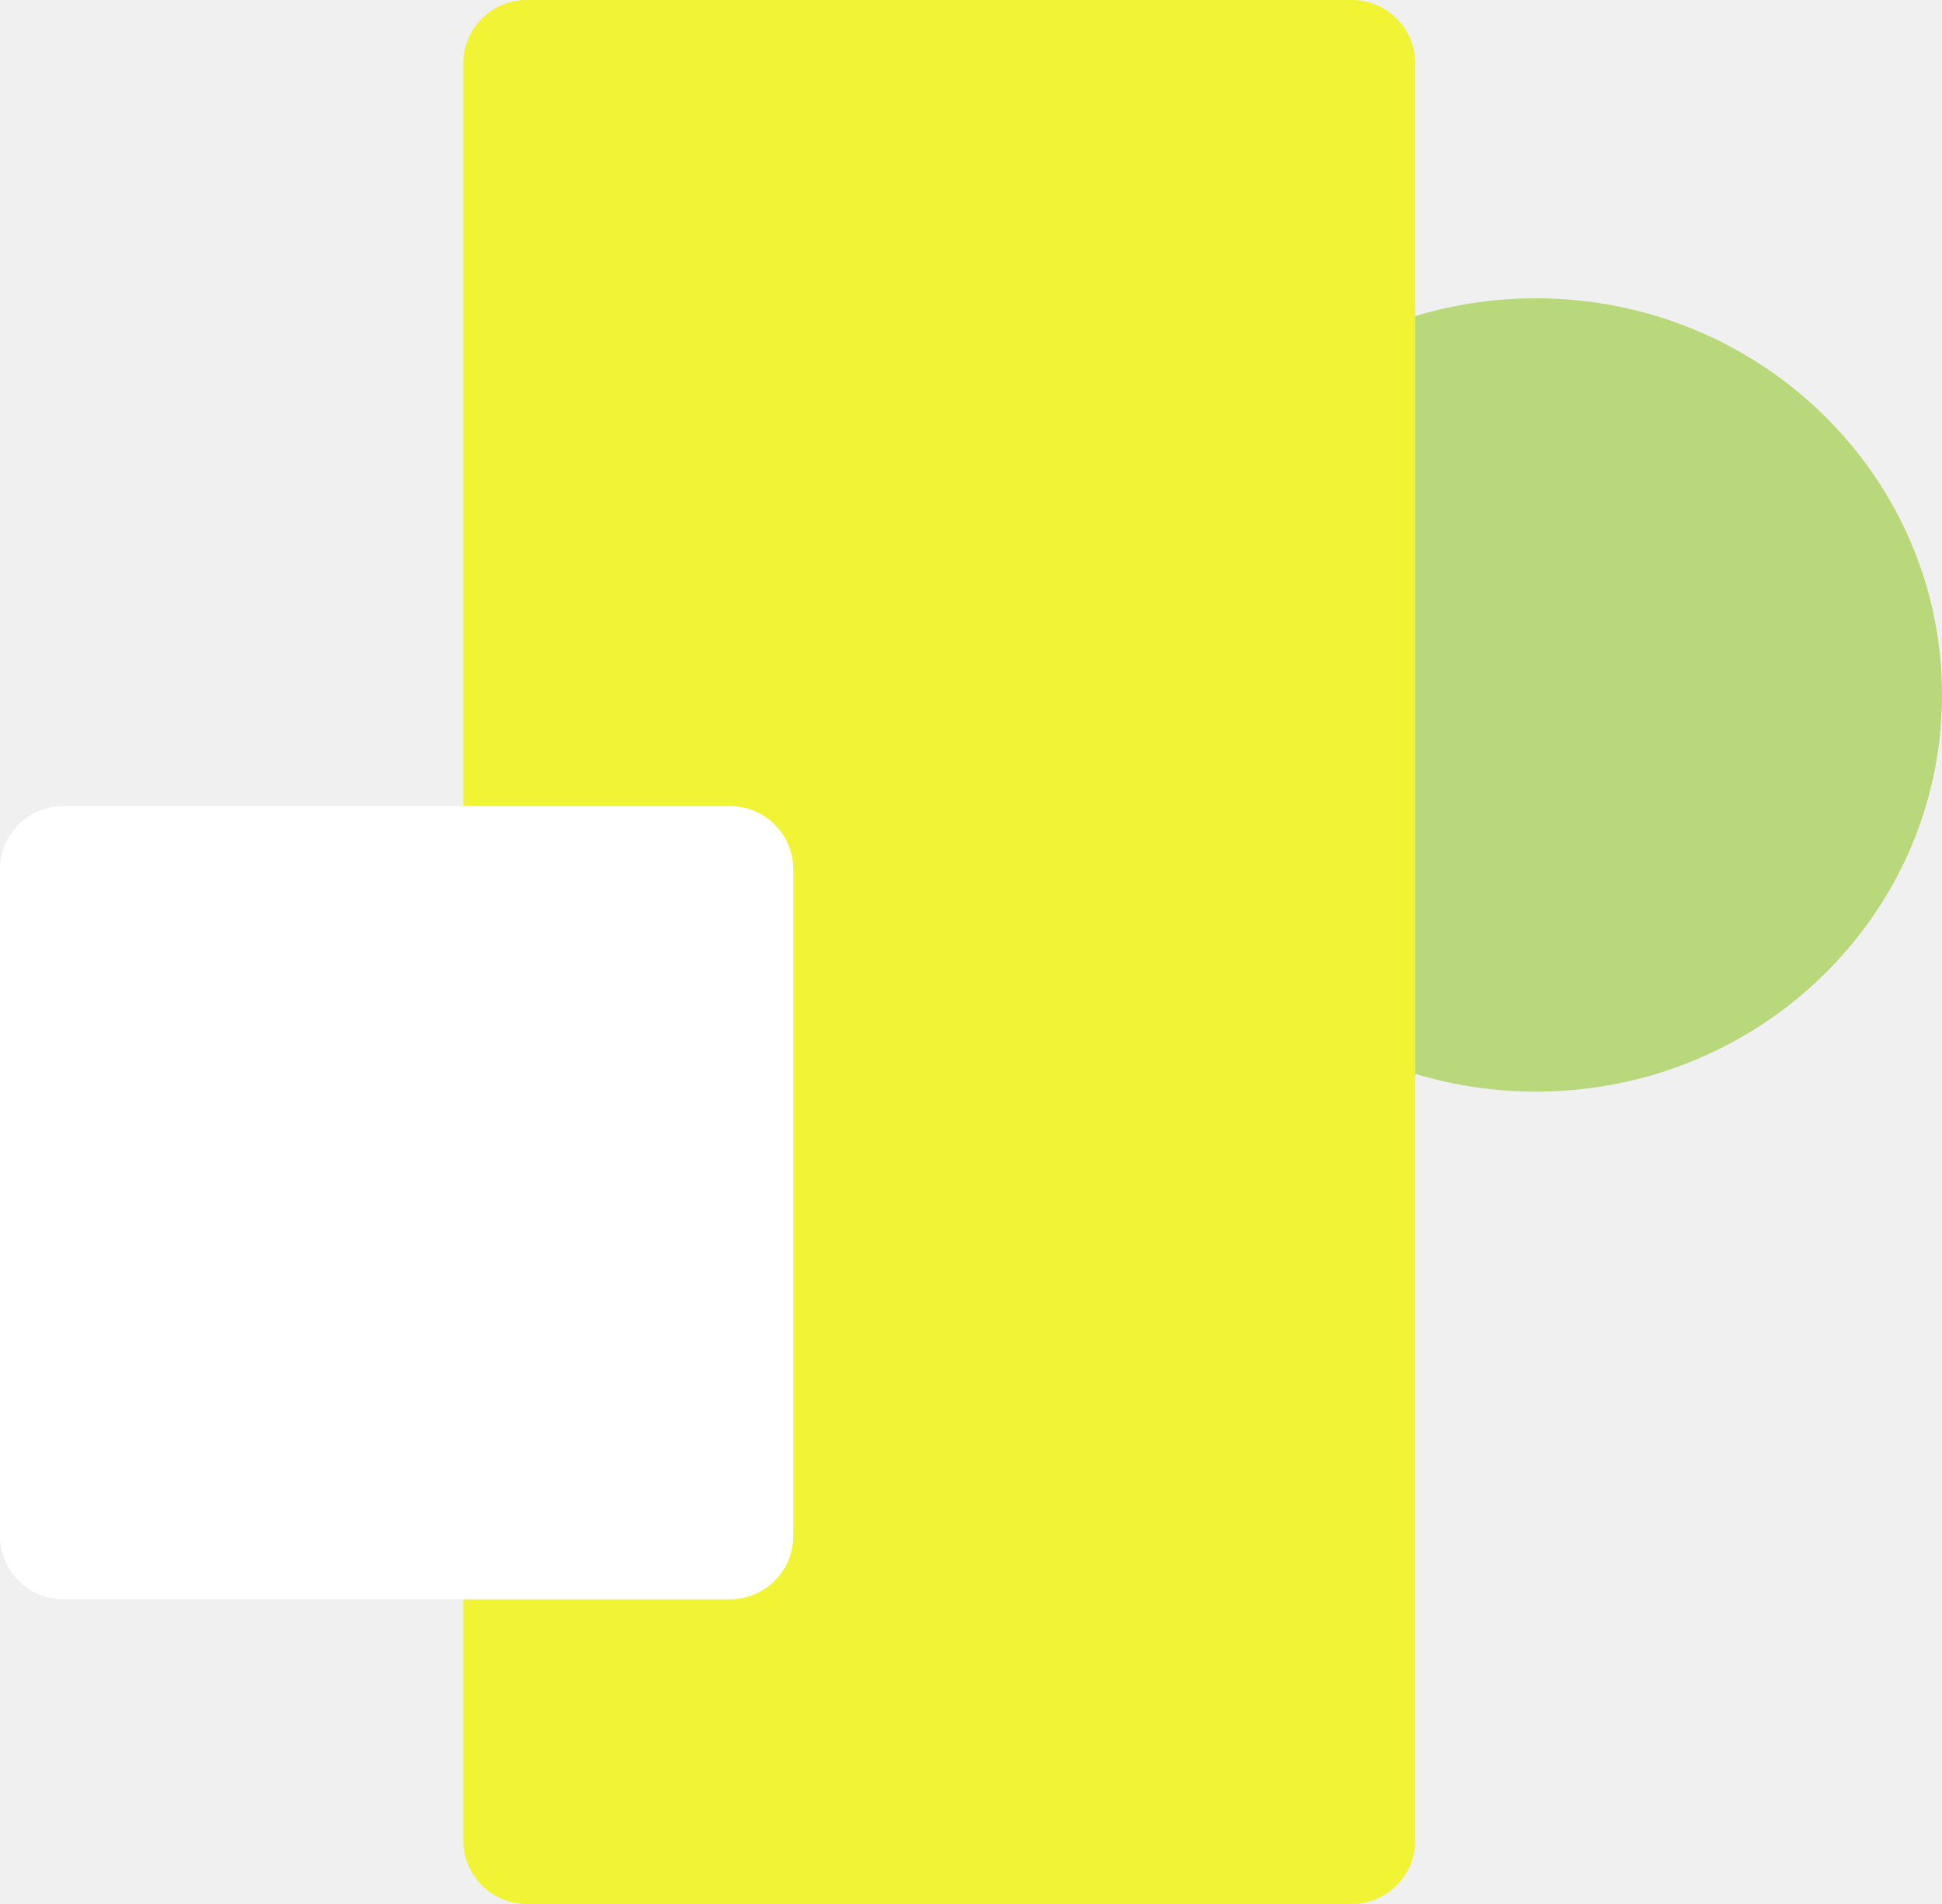
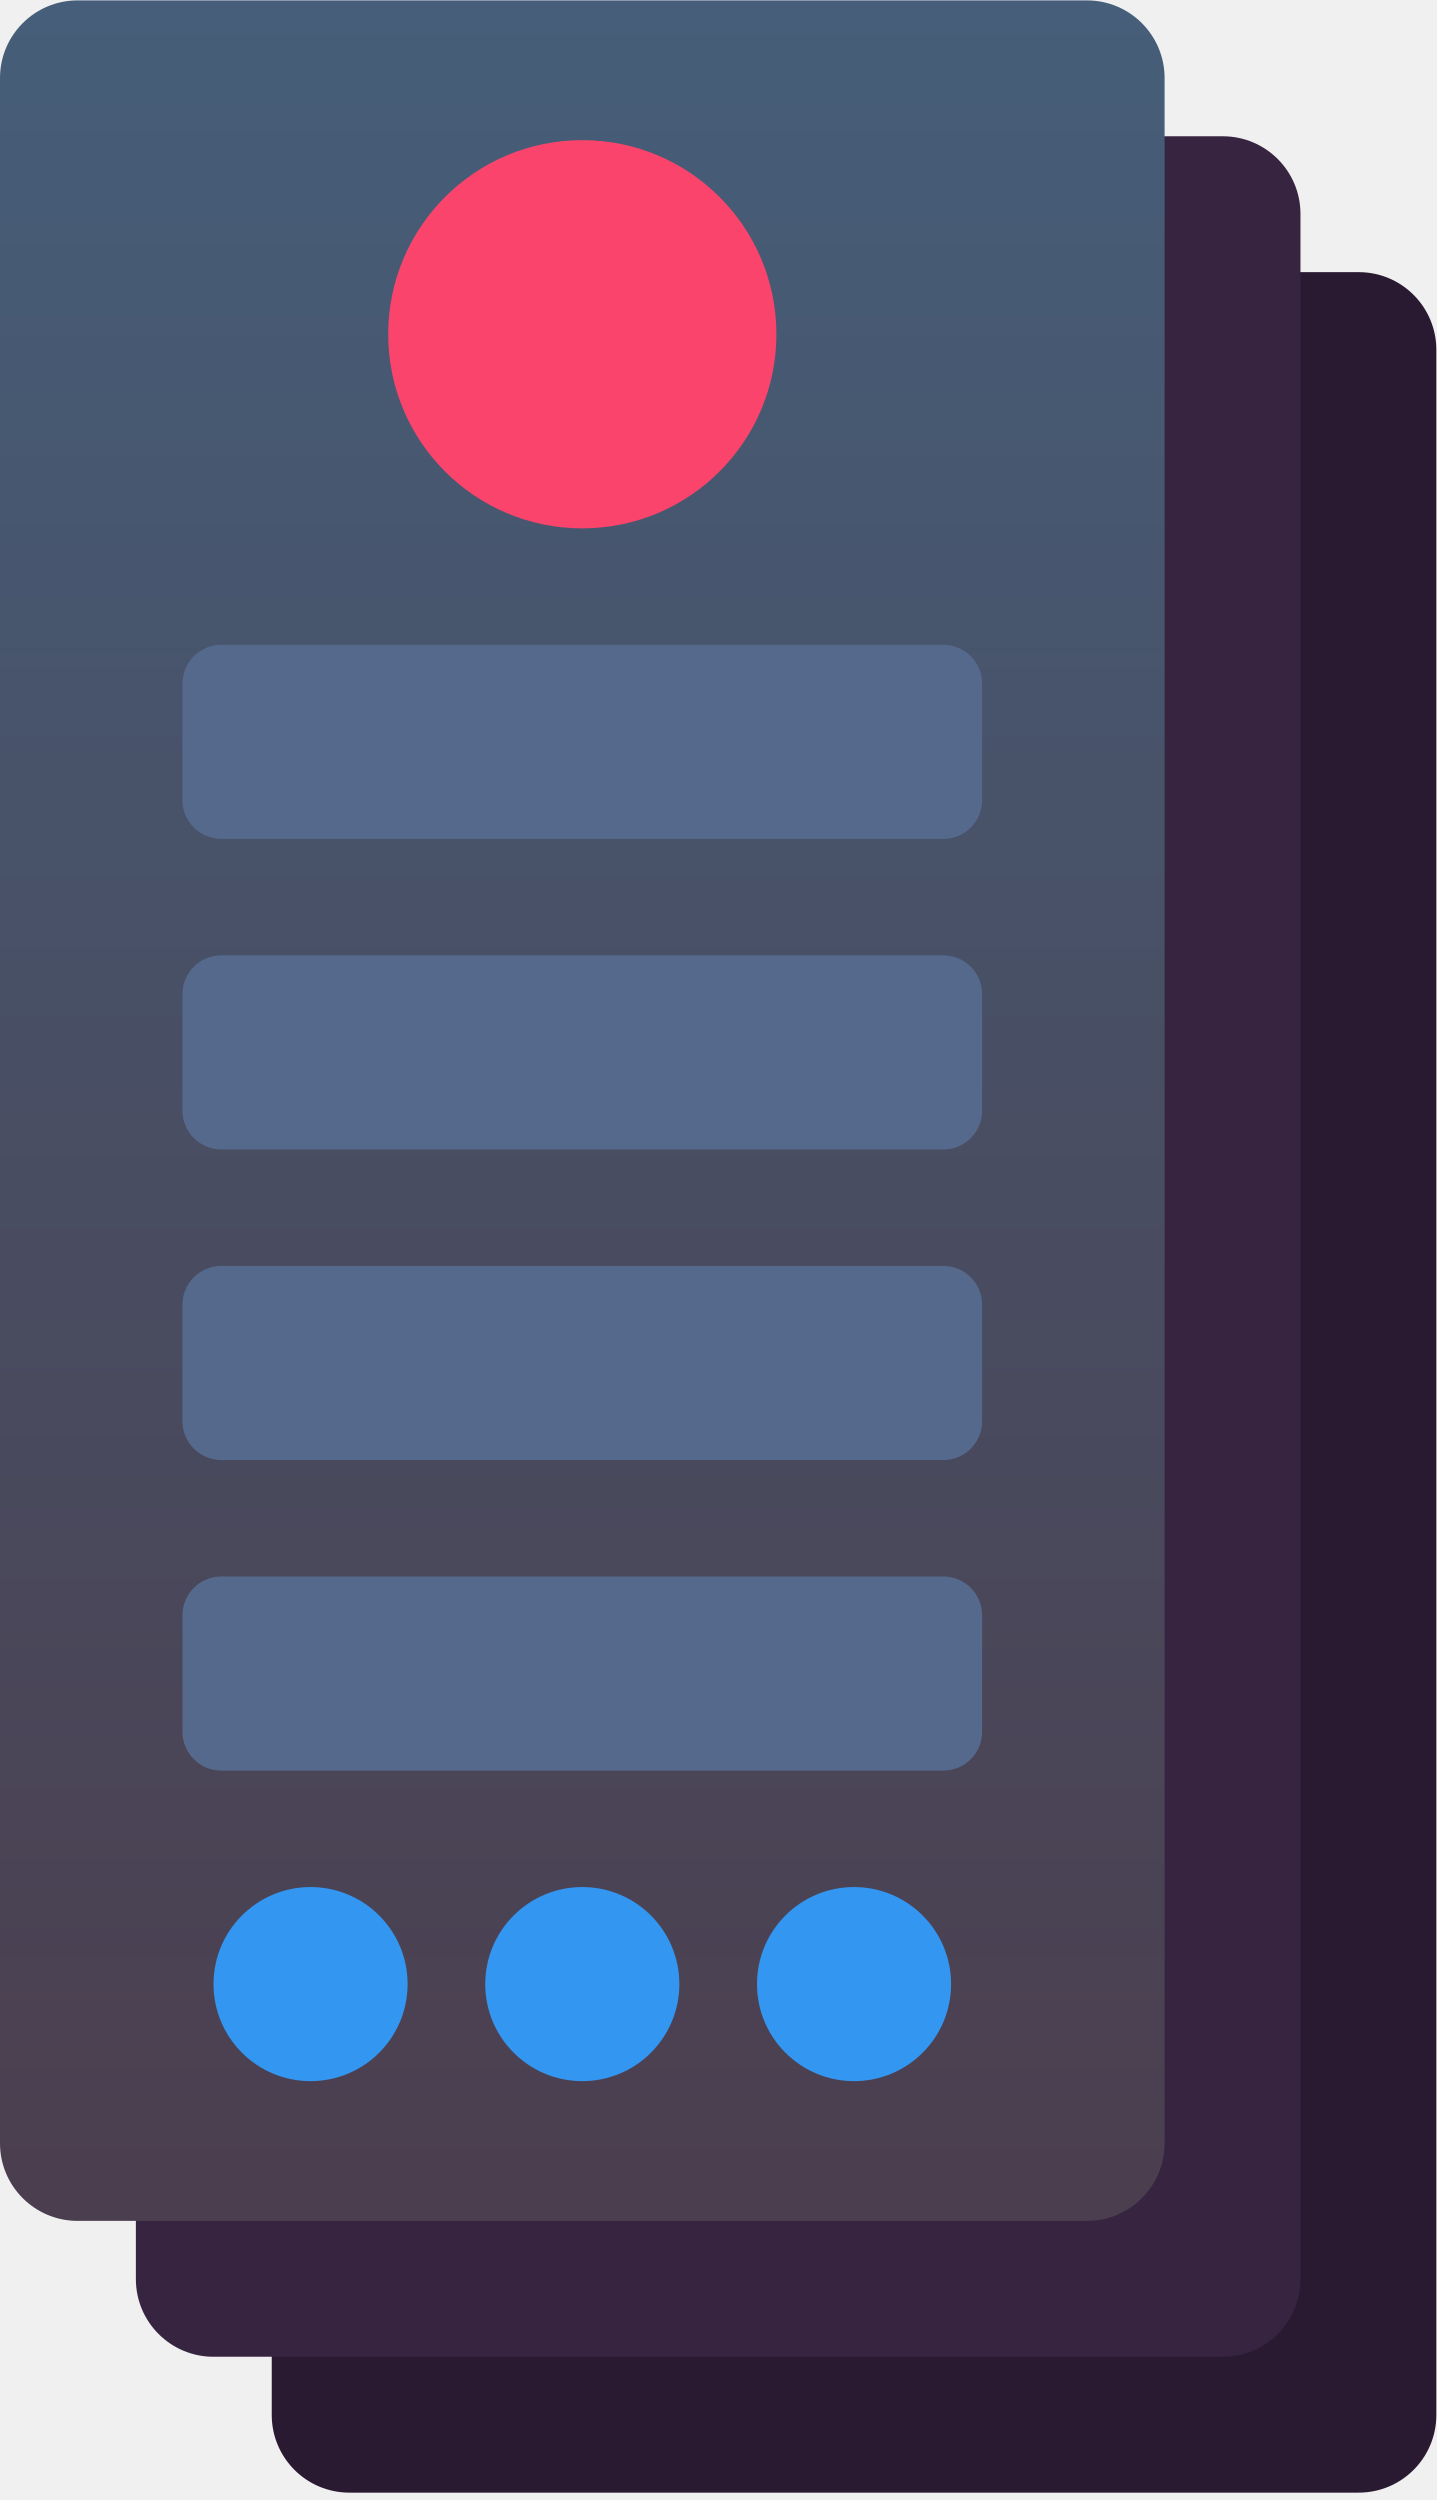
- <svg xmlns="http://www.w3.org/2000/svg" width="612" height="600" viewBox="0 0 612 600" fill="none">
-   <ellipse cx="484" cy="219" rx="128" ry="125" fill="#B9D77B" />
-   <rect x="146" width="300" height="600" rx="20" fill="#F0F435" />
-   <rect y="254" width="250" height="250" rx="20" fill="white" />
+ <svg xmlns="http://www.w3.org/2000/svg" width="370" height="644" viewBox="0 0 370 644" fill="none">
+   <rect x="70" y="70.103" width="300" height="572" rx="20" fill="#2A1A31" />
+   <rect x="35" y="35.103" width="300" height="572" rx="20" fill="#362440" />
+   <rect y="0.103" width="300" height="572" rx="20" fill="url(#paint0_linear_1637_3555)" />
+   <circle cx="150" cy="86.103" r="50" fill="#FB446C" />
+   <rect x="47" y="166.103" width="206" height="50" rx="10" fill="#55698C" />
+   <rect x="47" y="246.103" width="206" height="50" rx="10" fill="#55698C" />
+   <rect x="47" y="326.103" width="206" height="50" rx="10" fill="#55698C" />
+   <rect x="47" y="406.103" width="206" height="50" rx="10" fill="#55698C" />
+   <circle cx="80" cy="511.103" r="25" fill="#3396F1" />
+   <circle cx="150" cy="511.103" r="25" fill="#3396F1" />
+   <circle cx="220" cy="511.103" r="25" fill="#3396F1" />
+   <defs>
+     <linearGradient id="paint0_linear_1637_3555" x1="150" y1="0.103" x2="150" y2="572.103" gradientUnits="userSpaceOnUse">
+       <stop stop-color="#465E79" />
+       <stop offset="0.979" stop-color="#4B3F4F" />
+     </linearGradient>
+   </defs>
</svg>
